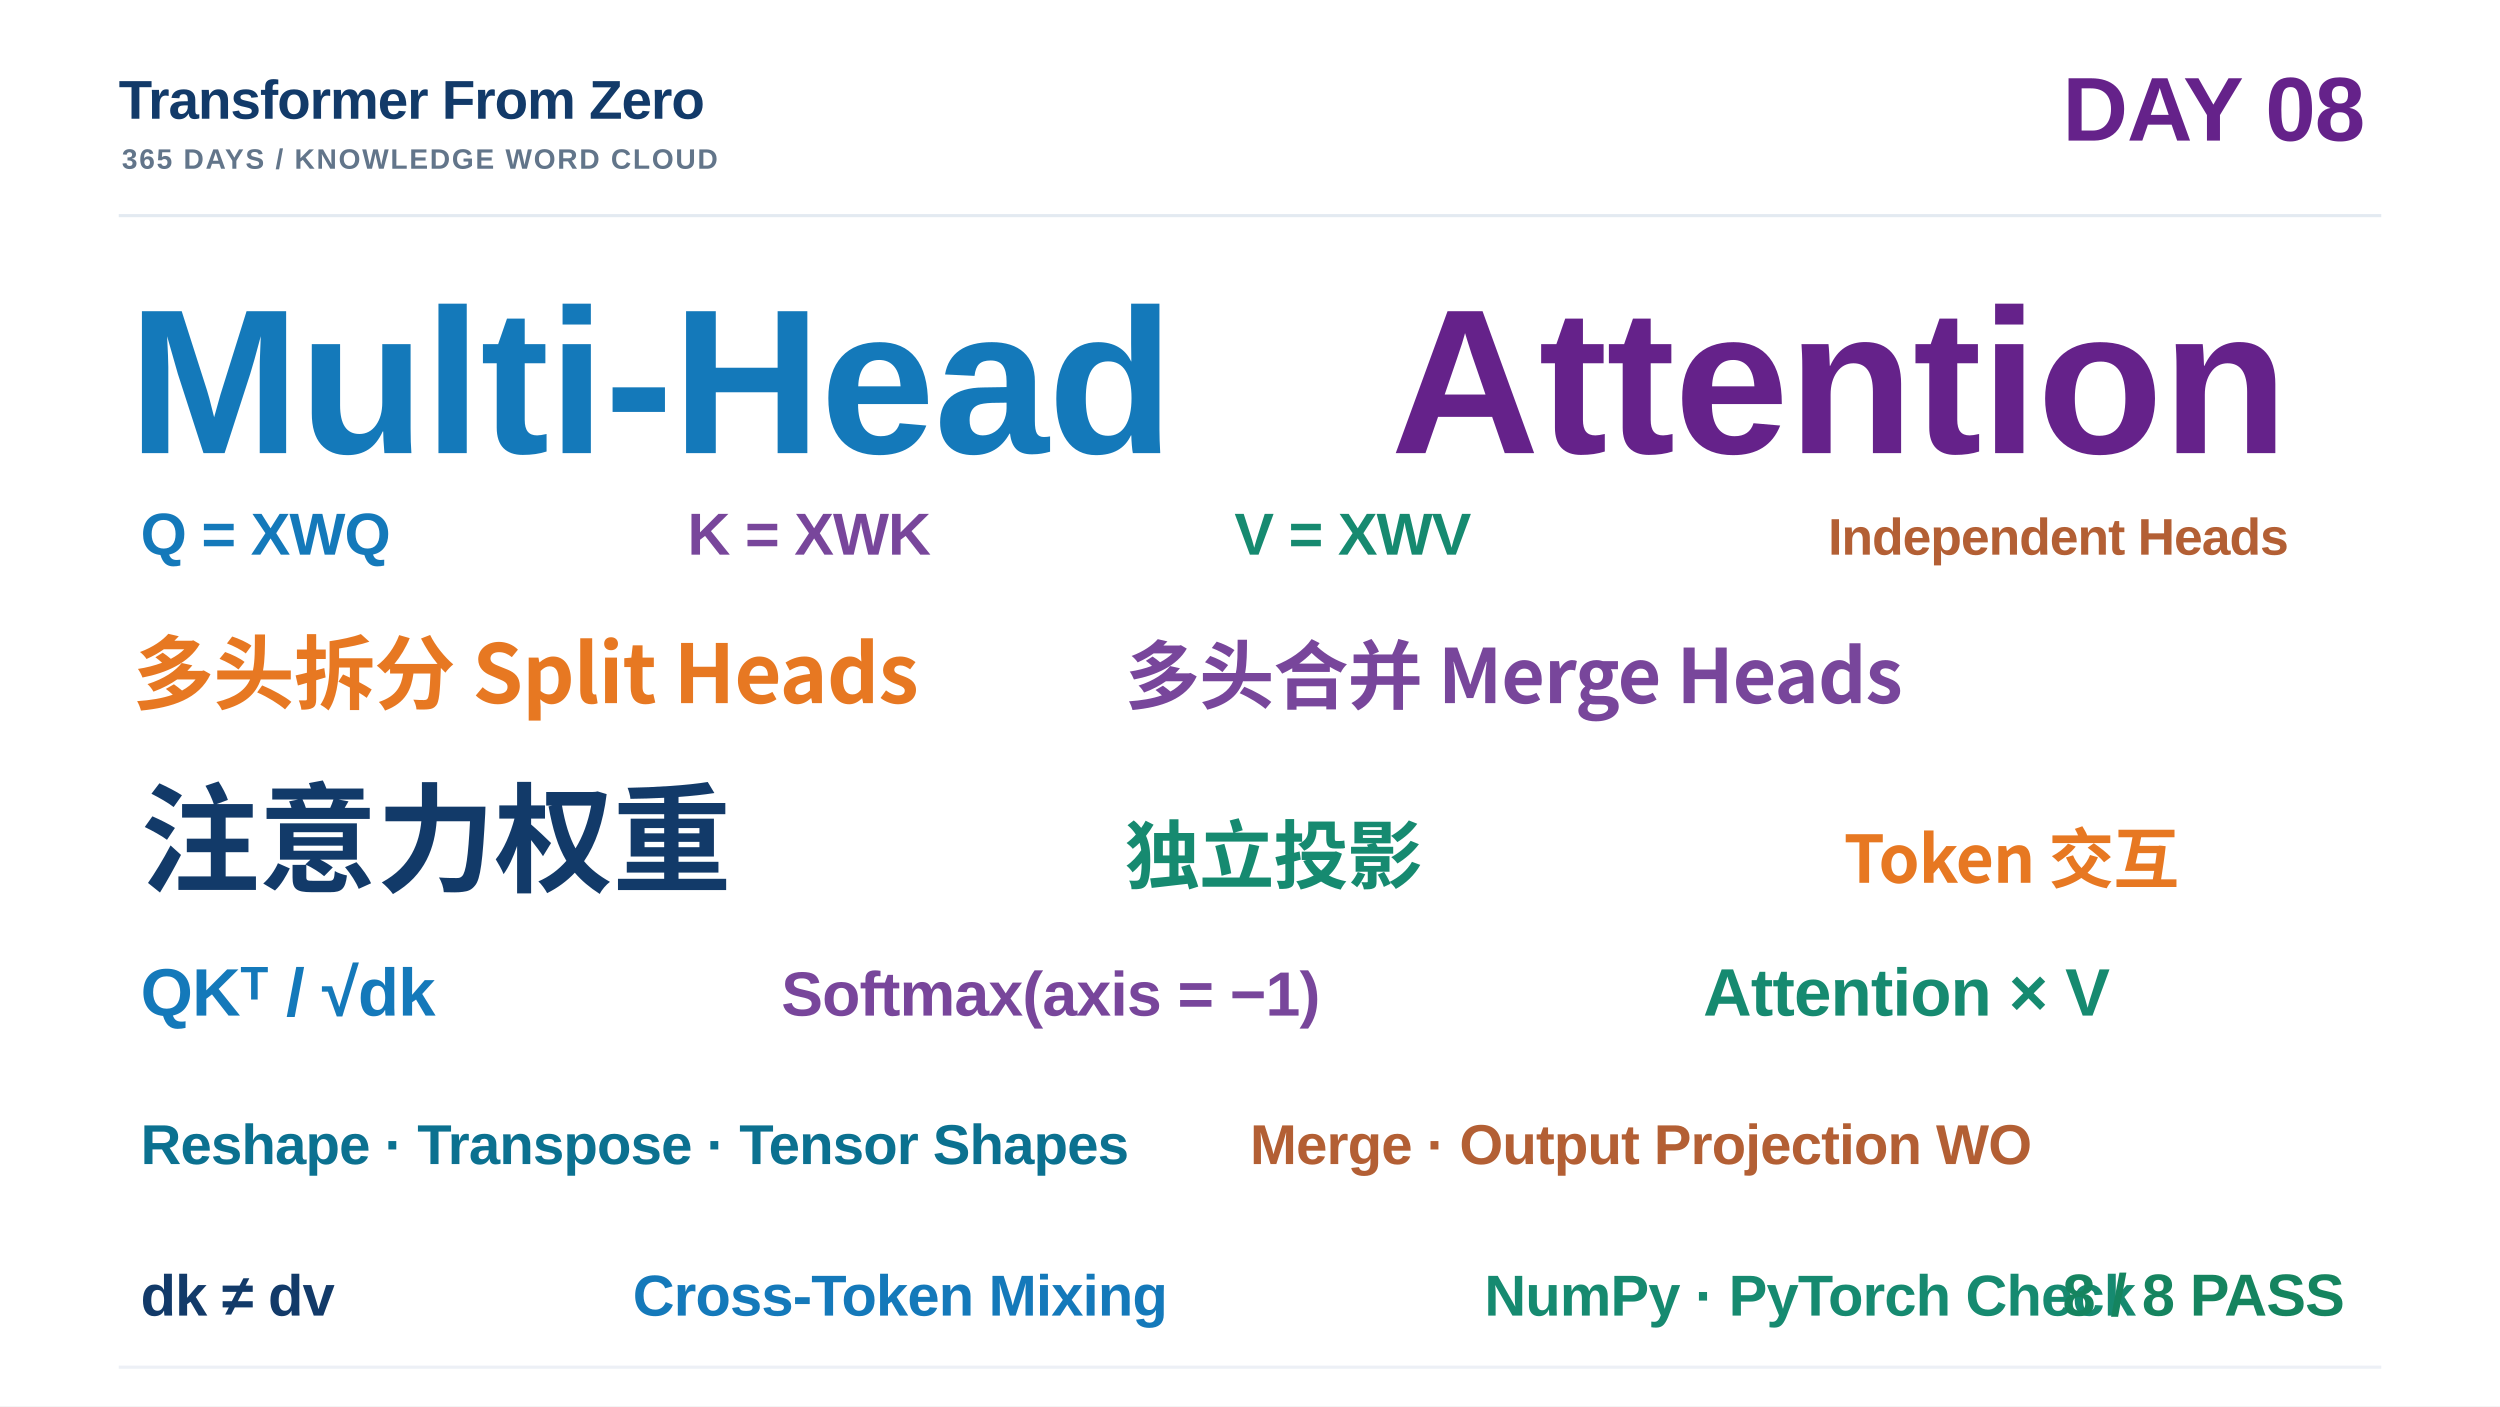
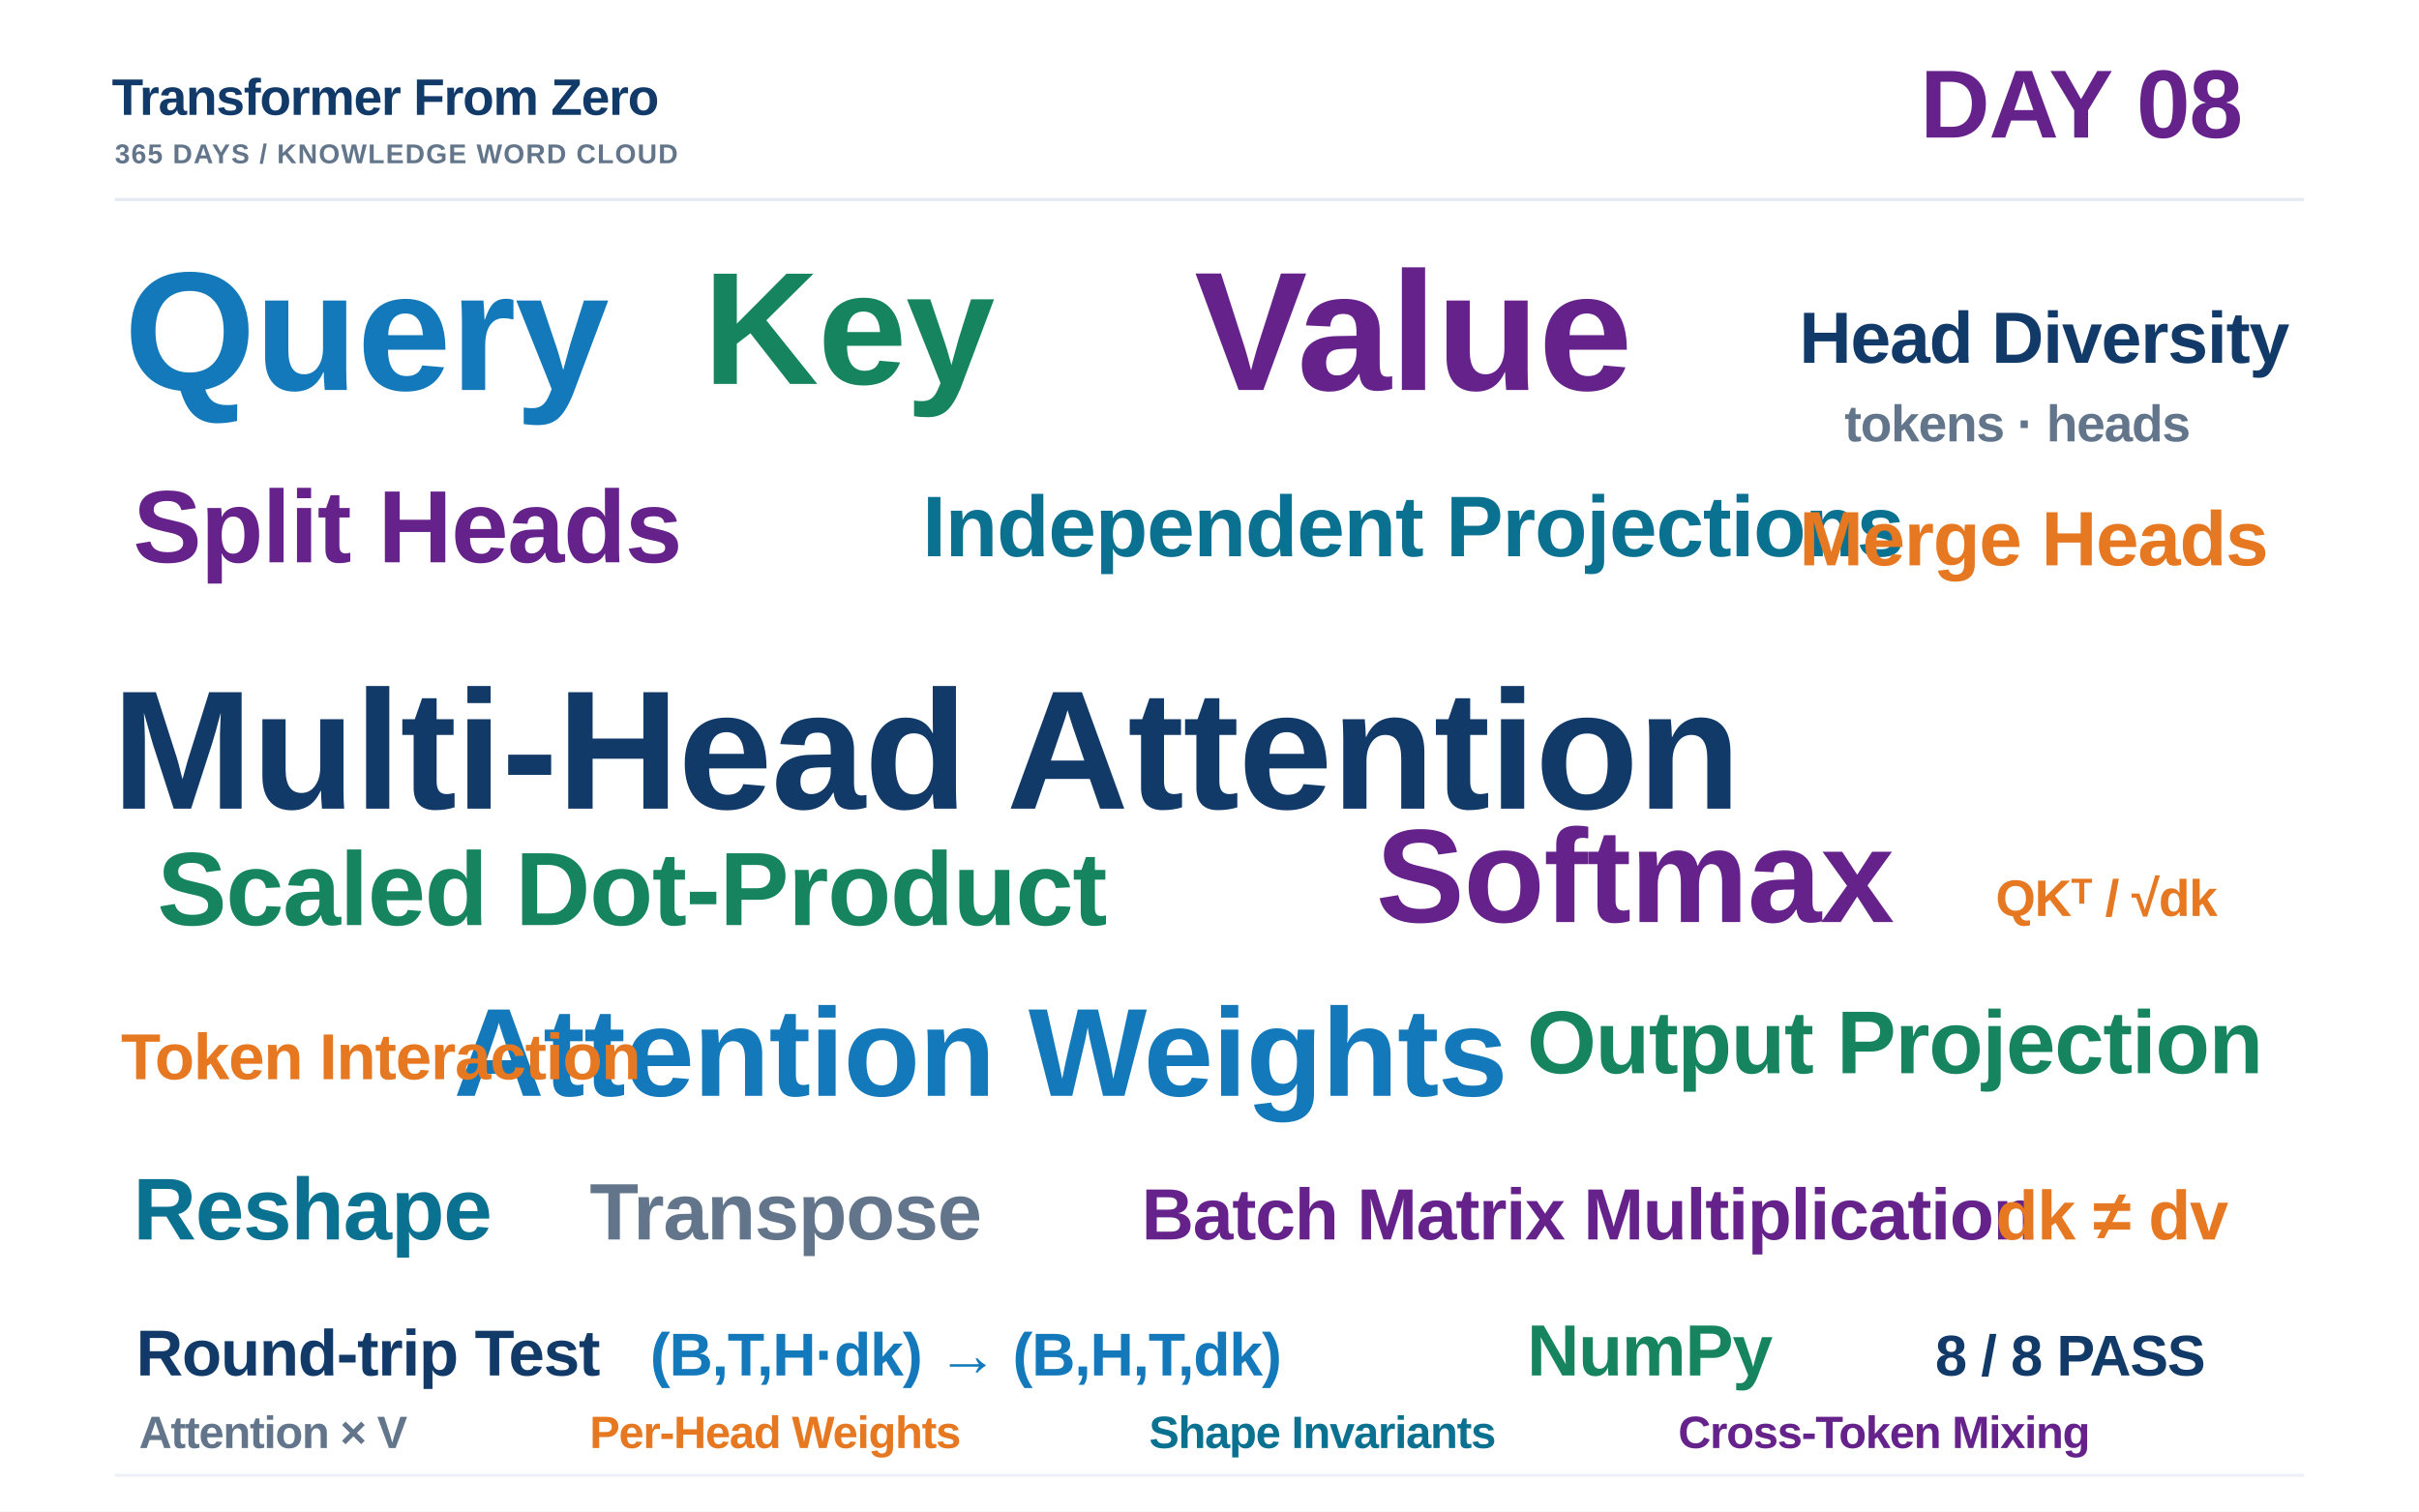
- <svg xmlns="http://www.w3.org/2000/svg" width="1600" height="900" viewBox="0 0 1600 900" role="img" aria-labelledby="title desc">
-   <rect width="1600" height="900" fill="#FFFFFF" />
-   <g font-family="Arial, sans-serif" letter-spacing="-0.6">
-     <text x="76" y="76" font-size="35" font-weight="800" fill="#123A69">Transformer From Zero</text>
-     <text x="78" y="108" font-size="18" font-weight="650" fill="#62758A" letter-spacing="1.1">365 DAYS  /  KNOWLEDGE WORD CLOUD</text>
-     <text x="1320" y="90" font-size="58" font-weight="900" fill="#65228A">DAY 08</text>
-     <path d="M76 138 H1524" stroke="#E3EAF1" stroke-width="2" />
-     <text x="82" y="290" font-size="132" font-weight="900" fill="#1479BA">Multi-Head</text>
-     <text x="890" y="290" font-size="132" font-weight="900" fill="#65228A">Attention</text>
-     <text x="90" y="355" font-size="38" font-weight="760" fill="#1479BA">Q = XWQ</text>
-     <text x="440" y="355" font-size="38" font-weight="760" fill="#78469B">K = XWK</text>
-     <text x="790" y="355" font-size="38" font-weight="760" fill="#168A70">V = XWV</text>
-     <text x="1170" y="355" font-size="33" font-weight="760" fill="#B35F34">Independent Heads</text>
+ <svg xmlns="http://www.w3.org/2000/svg" width="1600" height="1000" viewBox="0 0 1600 1000" role="img" aria-labelledby="title desc">
+   <rect width="1600" height="1000" fill="#FFFFFF" />
+   <g font-family="Arial, 'Microsoft YaHei', 'PingFang SC', 'Noto Sans CJK SC', sans-serif" letter-spacing="-0.7">
+     <text x="74" y="76" font-size="34" font-weight="750" fill="#123A69">Transformer From Zero</text>
+     <text x="76" y="108" font-size="18" font-weight="600" fill="#62758A" letter-spacing="0.8">365 DAYS / KNOWLEDGE WORD CLOUD</text>
+     <text x="1270" y="91" font-size="64" font-weight="850" fill="#65228A">DAY 08</text>
+     <path d="M76 132 H1524" stroke="#E3EAF1" stroke-width="2" />
+     <text x="82" y="258" font-size="112" font-weight="900" fill="#1479BA">Query</text>
+     <text x="465" y="254" font-size="106" font-weight="900" fill="#15845F">Key</text>
+     <text x="790" y="258" font-size="112" font-weight="900" fill="#65228A">Value</text>
+     <text x="1190" y="240" font-size="48" font-weight="820" fill="#123A69">Head Diversity</text>
+     <text x="1220" y="292" font-size="34" font-weight="740" fill="#62758A">tokens · heads</text>
+     <text x="88" y="372" font-size="68" font-weight="850" fill="#65228A">Split Heads</text>
+     <text x="610" y="368" font-size="57" font-weight="830" fill="#0B7190">Independent Projections</text>
+     <text x="1190" y="374" font-size="51" font-weight="850" fill="#E77822">Merge Heads</text>
+     <text x="74" y="535" font-size="112" font-weight="900" fill="#123A69">Multi-Head Attention</text>
+     <text x="104" y="612" font-size="69" font-weight="850" fill="#15845F">Scaled Dot-Product</text>
+     <text x="910" y="610" font-size="88" font-weight="900" fill="#65228A">Softmax</text>
+     <text x="1320" y="606" font-size="34" font-weight="760" fill="#E77822">QKᵀ / √dk</text>
+     <text x="300" y="725" font-size="83" font-weight="900" fill="#1479BA">Attention Weights</text>
+     <text x="1010" y="710" font-size="59" font-weight="850" fill="#15845F">Output Projection</text>
+     <text x="80" y="714" font-size="43" font-weight="800" fill="#E77822">Token Interaction</text>
+     <text x="88" y="820" font-size="58" font-weight="850" fill="#0B7190">Reshape</text>
+     <text x="390" y="820" font-size="53" font-weight="820" fill="#62758A">Transpose</text>
+     <text x="755" y="820" font-size="48" font-weight="830" fill="#65228A">Batch Matrix Multiplication</text>
+     <text x="1320" y="820" font-size="46" font-weight="850" fill="#E77822">dk ≠ dv</text>
+     <text x="90" y="910" font-size="43" font-weight="820" fill="#123A69">Round-trip Test</text>
+     <text x="430" y="910" font-size="40" font-weight="790" fill="#1479BA">(B,T,H·dk) → (B,H,T,dk)</text>
+     <text x="1010" y="910" font-size="48" font-weight="850" fill="#15845F">NumPy</text>
+     <text x="1280" y="910" font-size="38" font-weight="900" fill="#123A69">8 / 8 PASS</text>
+     <text x="92" y="958" font-size="30" font-weight="760" fill="#62758A">Attention × V</text>
+     <text x="390" y="958" font-size="30" font-weight="760" fill="#E77822">Per-Head Weights</text>
+     <text x="760" y="958" font-size="30" font-weight="760" fill="#0B7190">Shape Invariants</text>
+     <text x="1110" y="958" font-size="30" font-weight="760" fill="#65228A">Cross-Token Mixing</text>
  </g>
-   <g font-family="Noto Sans CJK SC, Arial, sans-serif" letter-spacing="-0.5">
-     <text x="85" y="450" font-size="52" font-weight="900" fill="#E77822">多头拆分 Split Heads</text>
-     <text x="720" y="450" font-size="48" font-weight="900" fill="#78469B">多头合并 Merge Heads</text>
-     <text x="90" y="565" font-size="76" font-weight="900" fill="#123A69">注意力权重</text>
-     <text x="720" y="565" font-size="48" font-weight="850" fill="#168A70">独立投影</text>
-     <text x="1180" y="565" font-size="42" font-weight="850" fill="#E77822">Token 交互</text>
-   </g>
-   <g font-family="Arial, sans-serif" letter-spacing="-0.5">
-     <text x="90" y="650" font-size="43" font-weight="850" fill="#1479BA">QKᵀ / √dk</text>
-     <text x="500" y="650" font-size="40" font-weight="850" fill="#78469B">Softmax(axis = −1)</text>
-     <text x="1090" y="650" font-size="43" font-weight="850" fill="#168A70">Attention × V</text>
-     <text x="90" y="745" font-size="36" font-weight="820" fill="#0B7190">Reshape · Transpose · Tensor Shapes</text>
-     <text x="800" y="745" font-size="36" font-weight="820" fill="#B35F34">Merge · Output Projection WO</text>
-     <text x="90" y="842" font-size="37" font-weight="850" fill="#123A69">dk ≠ dv</text>
-     <text x="405" y="842" font-size="37" font-weight="850" fill="#1479BA">Cross-Token Mixing</text>
-     <text x="950" y="842" font-size="37" font-weight="850" fill="#168A70">NumPy · PyTorch Check</text>
-     <text x="1320" y="842" font-size="38" font-weight="900" fill="#15845F">8 / 8 PASS</text>
-   </g>
-   <path d="M76 875 H1524" stroke="#EDF0F6" stroke-width="2" />
+   <path d="M76 976 H1524" stroke="#EDF0F6" stroke-width="2" />
</svg>
